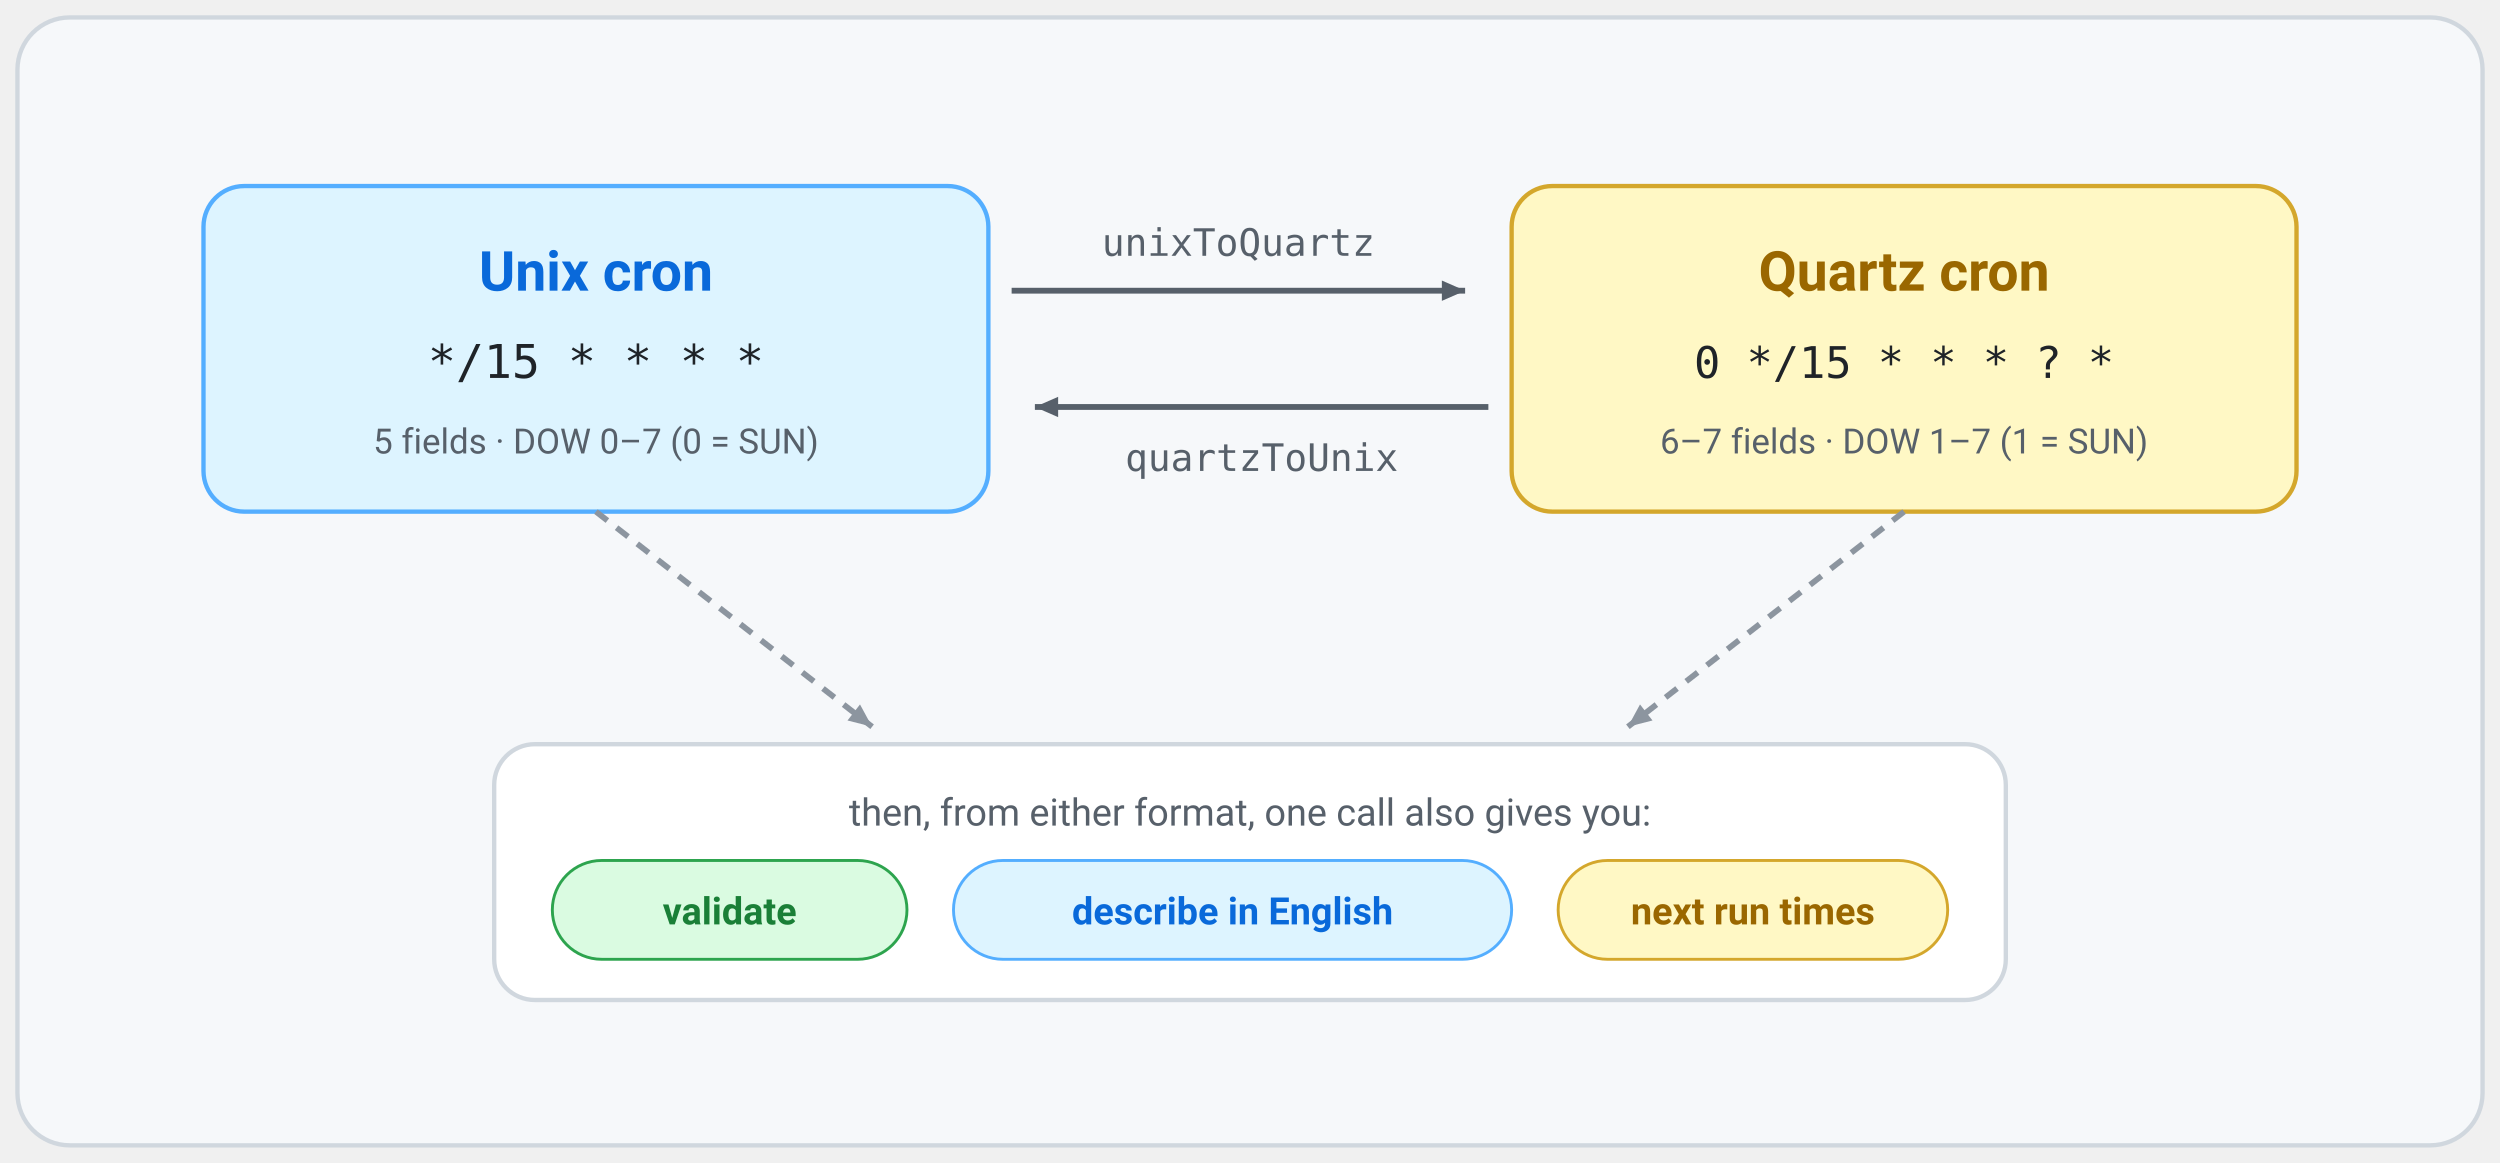
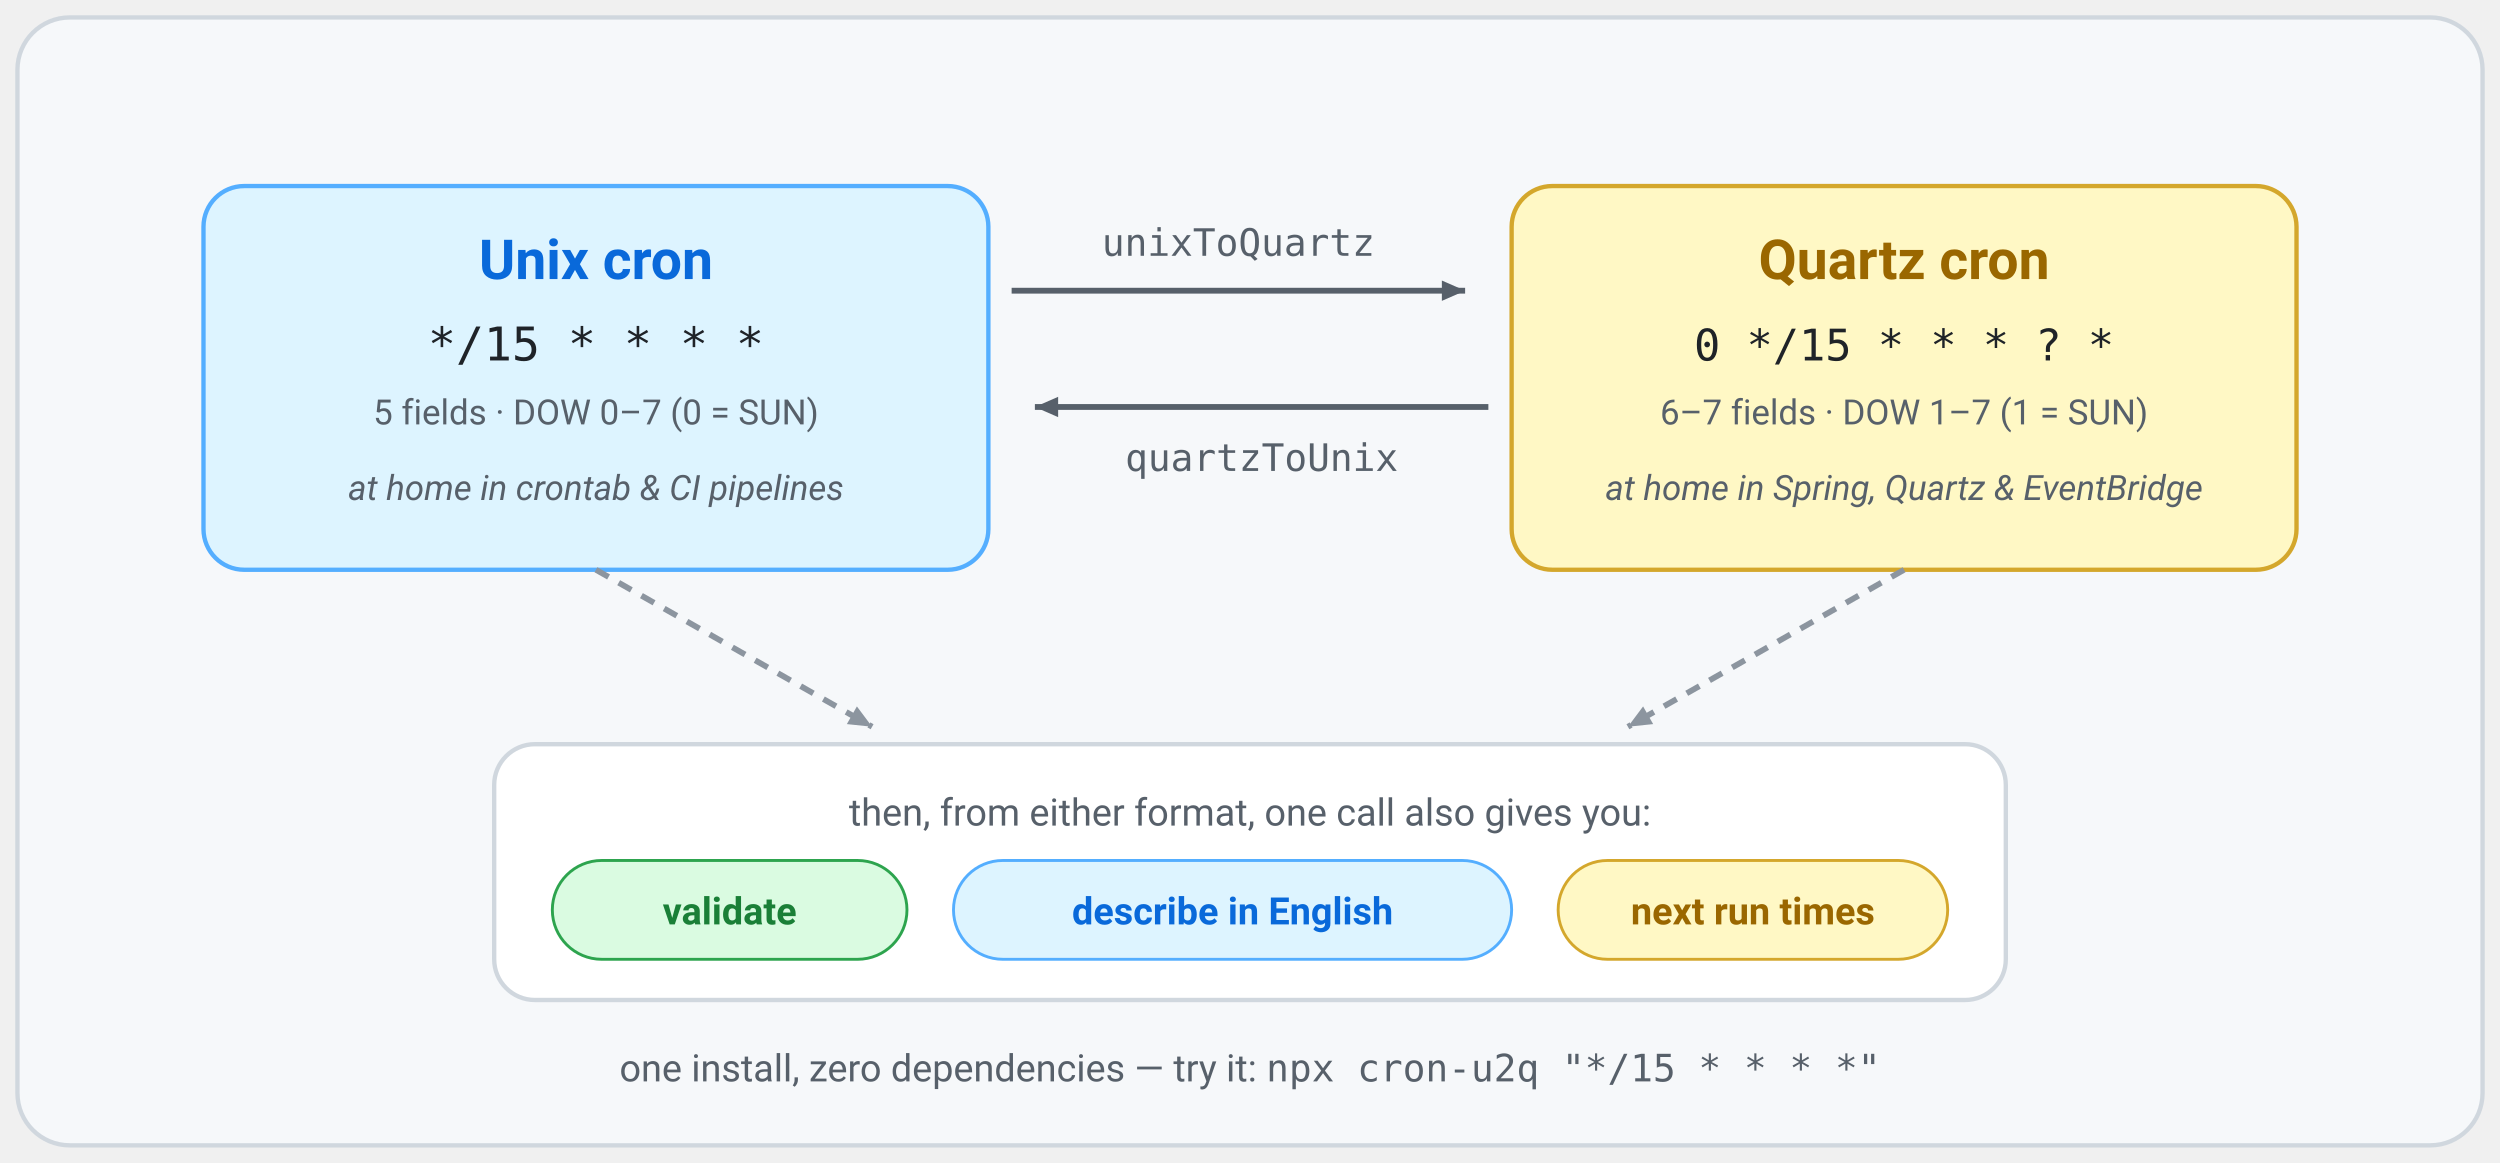
<svg xmlns="http://www.w3.org/2000/svg" width="860" height="400" viewBox="0 0 860 400" role="img" aria-labelledby="title">
  <defs>
    <marker id="arr" markerWidth="12" markerHeight="12" refX="9" refY="4.5" orient="auto" markerUnits="userSpaceOnUse">
      <path d="M1,1 L9,4.5 L1,8 Z" fill="#57606a" />
    </marker>
    <marker id="arrLight" markerWidth="12" markerHeight="12" refX="9" refY="4.5" orient="auto" markerUnits="userSpaceOnUse">
      <path d="M1,1 L9,4.5 L1,8 Z" fill="#8c959f" />
    </marker>
  </defs>
  <style>
    .sans { font-family: -apple-system, 'Segoe UI', Roboto, Helvetica, Arial, sans-serif; }
    .mono { font-family: ui-monospace, 'SF Mono', Menlo, Consolas, monospace; }
  </style>
  <rect x="6" y="6" width="848" height="388" rx="18" fill="#f6f8fa" stroke="#d0d7de" stroke-width="1.5" />
-   <rect x="70" y="64" width="270" height="112" rx="14" fill="#ddf4ff" stroke="#54aeff" stroke-width="1.5" />
-   <text class="sans" x="205" y="100" text-anchor="middle" font-size="19" font-weight="bold" fill="#0969da">Unix cron</text>
-   <text class="mono" x="205" y="130" text-anchor="middle" font-size="16" fill="#1f2328">*/15 * * * *</text>
-   <text class="sans" x="205" y="156" text-anchor="middle" font-size="12" fill="#57606a">5 fields · DOW 0–7 (0 = SUN)</text>
-   <rect x="520" y="64" width="270" height="112" rx="14" fill="#fff8c5" stroke="#d4a72c" stroke-width="1.5" />
-   <text class="sans" x="655" y="100" text-anchor="middle" font-size="19" font-weight="bold" fill="#9a6700">Quartz cron</text>
-   <text class="mono" x="655" y="130" text-anchor="middle" font-size="15" fill="#1f2328">0 */15 * * * ? *</text>
-   <text class="sans" x="655" y="156" text-anchor="middle" font-size="12" fill="#57606a">6–7 fields · DOW 1–7 (1 = SUN)</text>
+   <rect x="70" y="64" width="270" height="132" rx="14" fill="#ddf4ff" stroke="#54aeff" stroke-width="1.5" />
+   <text class="sans" x="205" y="96" text-anchor="middle" font-size="19" font-weight="bold" fill="#0969da">Unix cron</text>
+   <text class="mono" x="205" y="124" text-anchor="middle" font-size="16" fill="#1f2328">*/15 * * * *</text>
+   <text class="sans" x="205" y="146" text-anchor="middle" font-size="12" fill="#57606a">5 fields · DOW 0–7 (0 = SUN)</text>
+   <text class="sans" x="205" y="172" text-anchor="middle" font-size="12" font-style="italic" fill="#57606a">at home in crontab &amp; CI pipelines</text>
+   <rect x="520" y="64" width="270" height="132" rx="14" fill="#fff8c5" stroke="#d4a72c" stroke-width="1.5" />
+   <text class="sans" x="655" y="96" text-anchor="middle" font-size="19" font-weight="bold" fill="#9a6700">Quartz cron</text>
+   <text class="mono" x="655" y="124" text-anchor="middle" font-size="15" fill="#1f2328">0 */15 * * * ? *</text>
+   <text class="sans" x="655" y="146" text-anchor="middle" font-size="12" fill="#57606a">6–7 fields · DOW 1–7 (1 = SUN)</text>
+   <text class="sans" x="655" y="172" text-anchor="middle" font-size="12" font-style="italic" fill="#57606a">at home in Spring, Quartz &amp; EventBridge</text>
  <text class="mono" x="426" y="88" text-anchor="middle" font-size="13" fill="#57606a">unixToQuartz</text>
  <line x1="348" y1="100" x2="504" y2="100" stroke="#57606a" stroke-width="2" marker-end="url(#arr)" />
  <line x1="512" y1="140" x2="356" y2="140" stroke="#57606a" stroke-width="2" marker-end="url(#arr)" />
  <text class="mono" x="434" y="162" text-anchor="middle" font-size="13" fill="#57606a">quartzToUnix</text>
-   <path d="M205 176 L300 250" fill="none" stroke="#8c959f" stroke-width="2" stroke-dasharray="5 4" marker-end="url(#arrLight)" />
-   <path d="M655 176 L560 250" fill="none" stroke="#8c959f" stroke-width="2" stroke-dasharray="5 4" marker-end="url(#arrLight)" />
+   <path d="M205 196 L300 250" fill="none" stroke="#8c959f" stroke-width="2" stroke-dasharray="5 4" marker-end="url(#arrLight)" />
+   <path d="M655 196 L560 250" fill="none" stroke="#8c959f" stroke-width="2" stroke-dasharray="5 4" marker-end="url(#arrLight)" />
  <rect x="170" y="256" width="520" height="88" rx="14" fill="#ffffff" stroke="#d0d7de" stroke-width="1.5" />
  <text class="sans" x="430" y="284" text-anchor="middle" font-size="13" fill="#57606a">then, from either format, one call also gives you:</text>
  <rect x="190" y="296" width="122" height="34" rx="17" fill="#dafbe1" stroke="#2da44e" />
  <text class="sans" x="251" y="318" text-anchor="middle" font-size="13" font-weight="bold" fill="#1a7f37">validate</text>
  <rect x="328" y="296" width="192" height="34" rx="17" fill="#ddf4ff" stroke="#54aeff" />
  <text class="sans" x="424" y="318" text-anchor="middle" font-size="13" font-weight="bold" fill="#0969da">describe in English</text>
  <rect x="536" y="296" width="134" height="34" rx="17" fill="#fff8c5" stroke="#d4a72c" />
  <text class="sans" x="603" y="318" text-anchor="middle" font-size="13" font-weight="bold" fill="#9a6700">next run times</text>
+   <text class="sans" x="430" y="372" text-anchor="middle" font-size="13" fill="#57606a">one install, zero dependencies — try it: <tspan class="mono">npx cron-u2q "*/15 * * * *"</tspan>
+   </text>
</svg>
